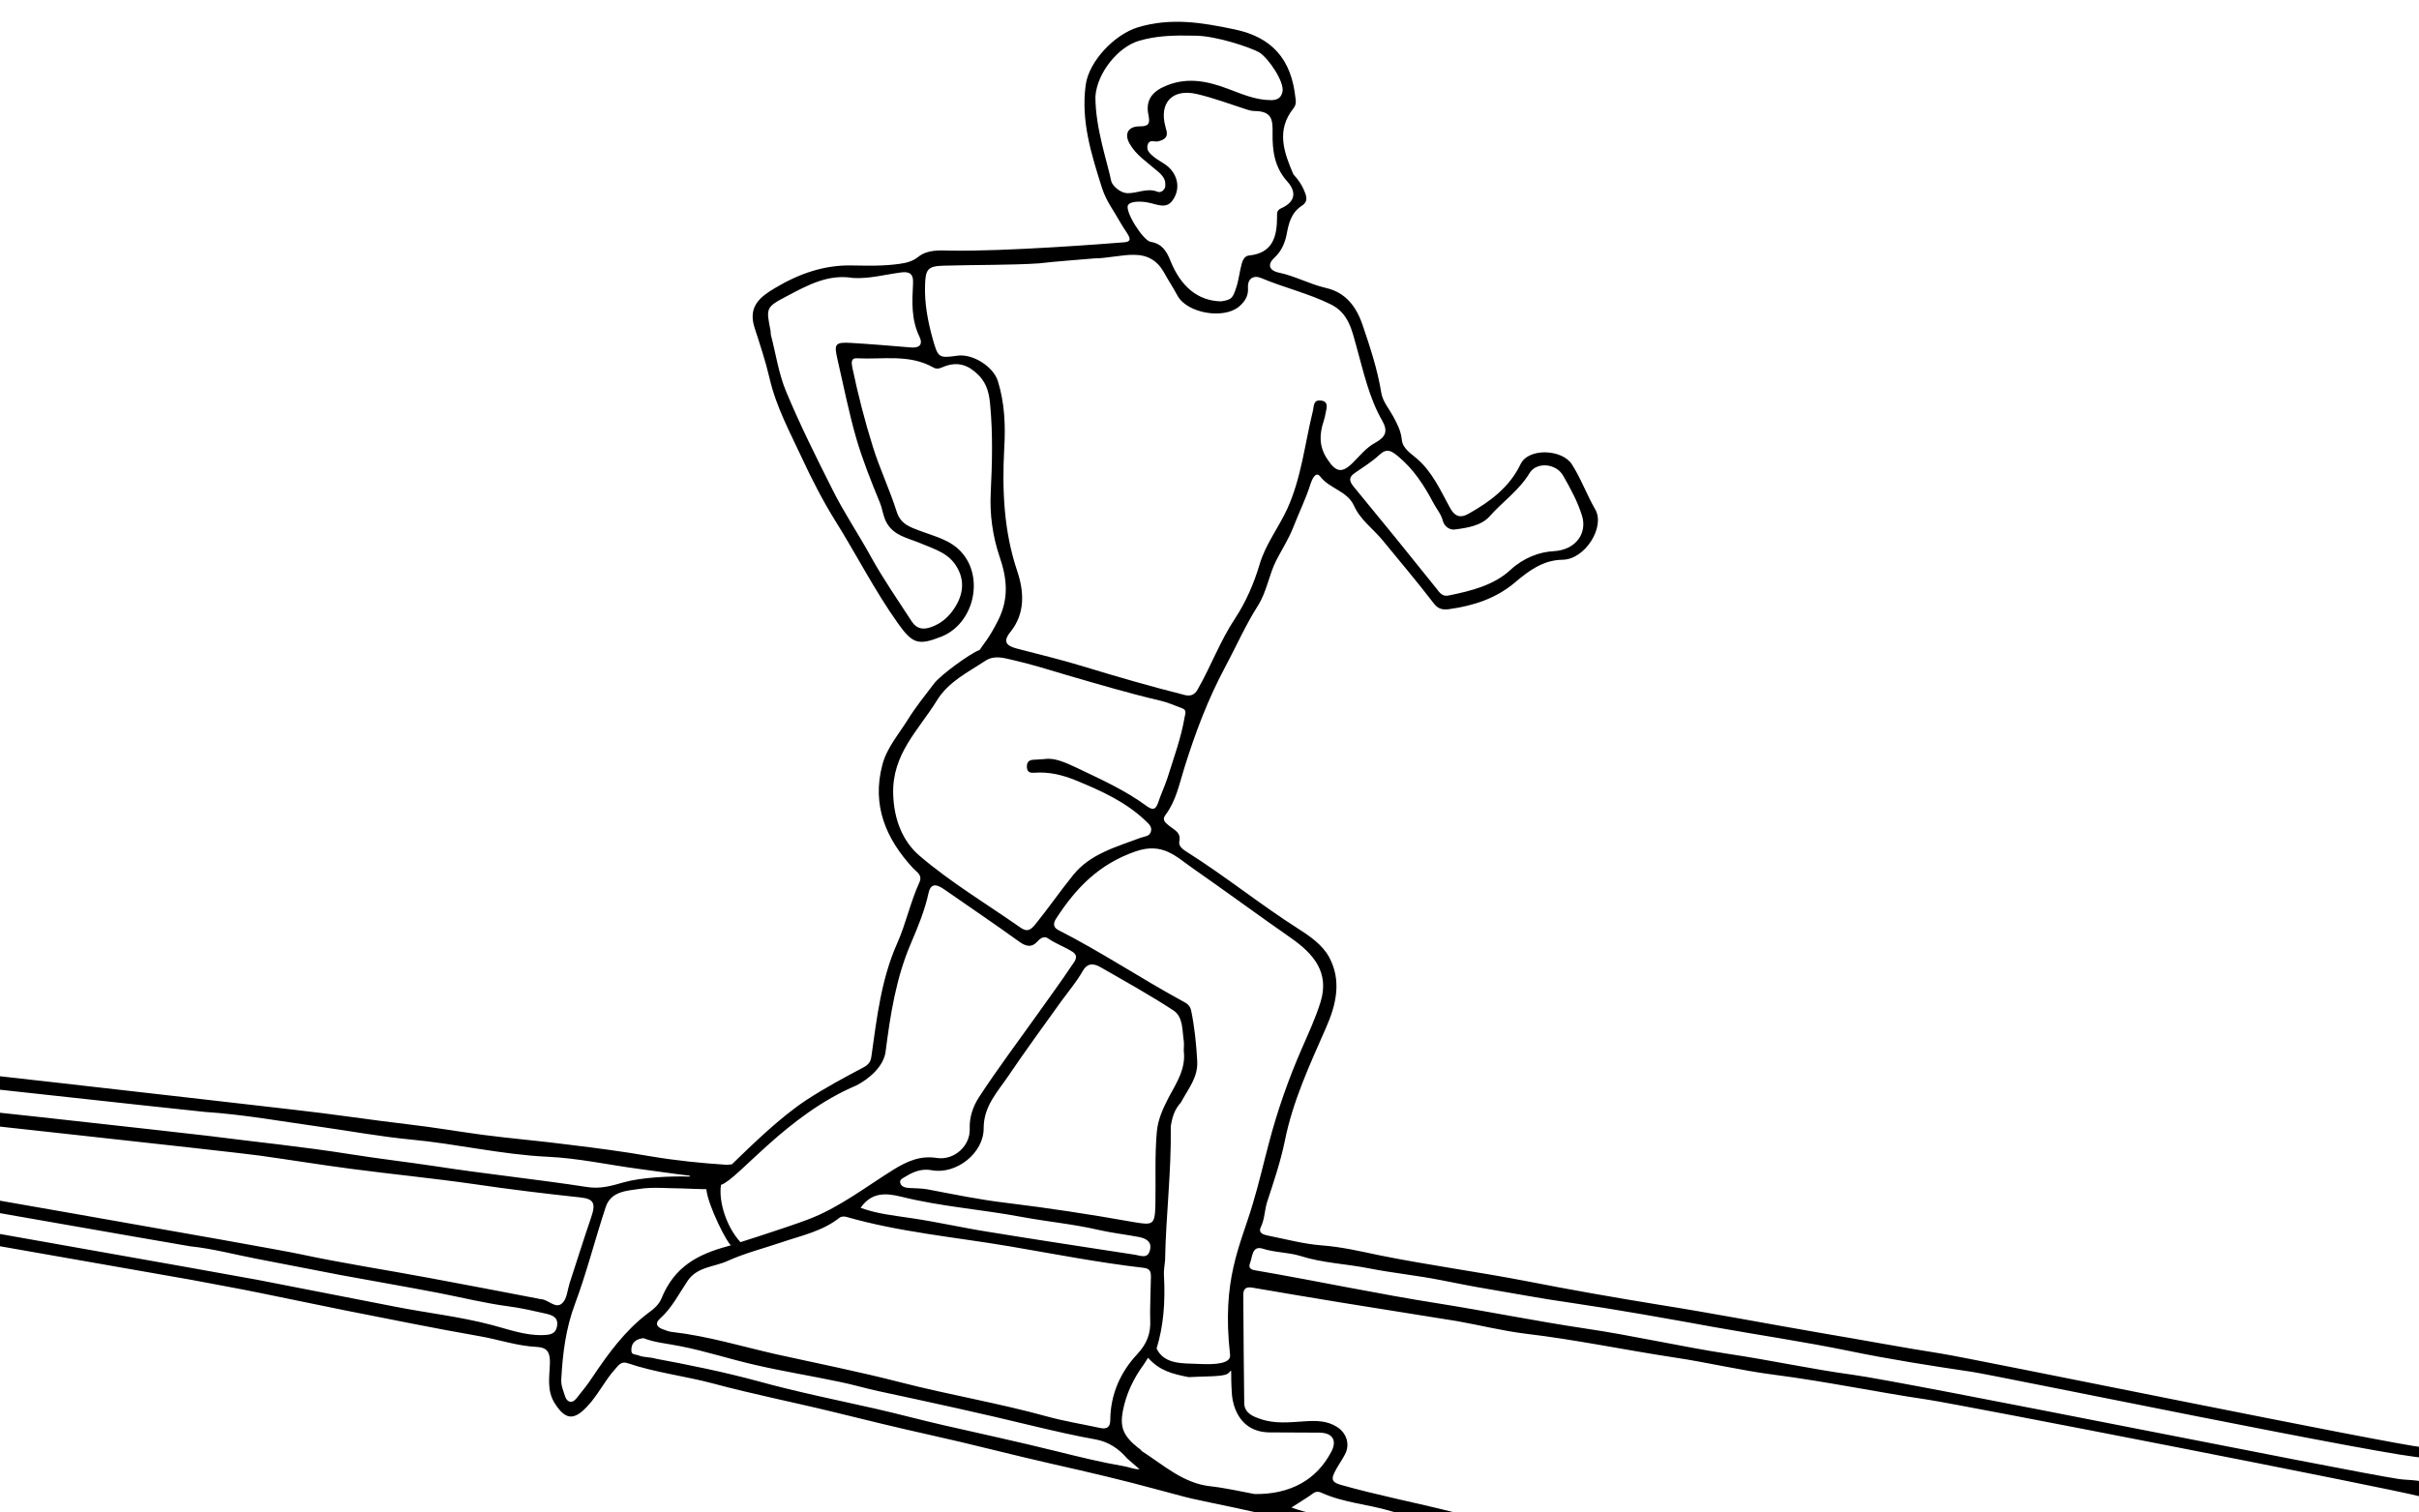
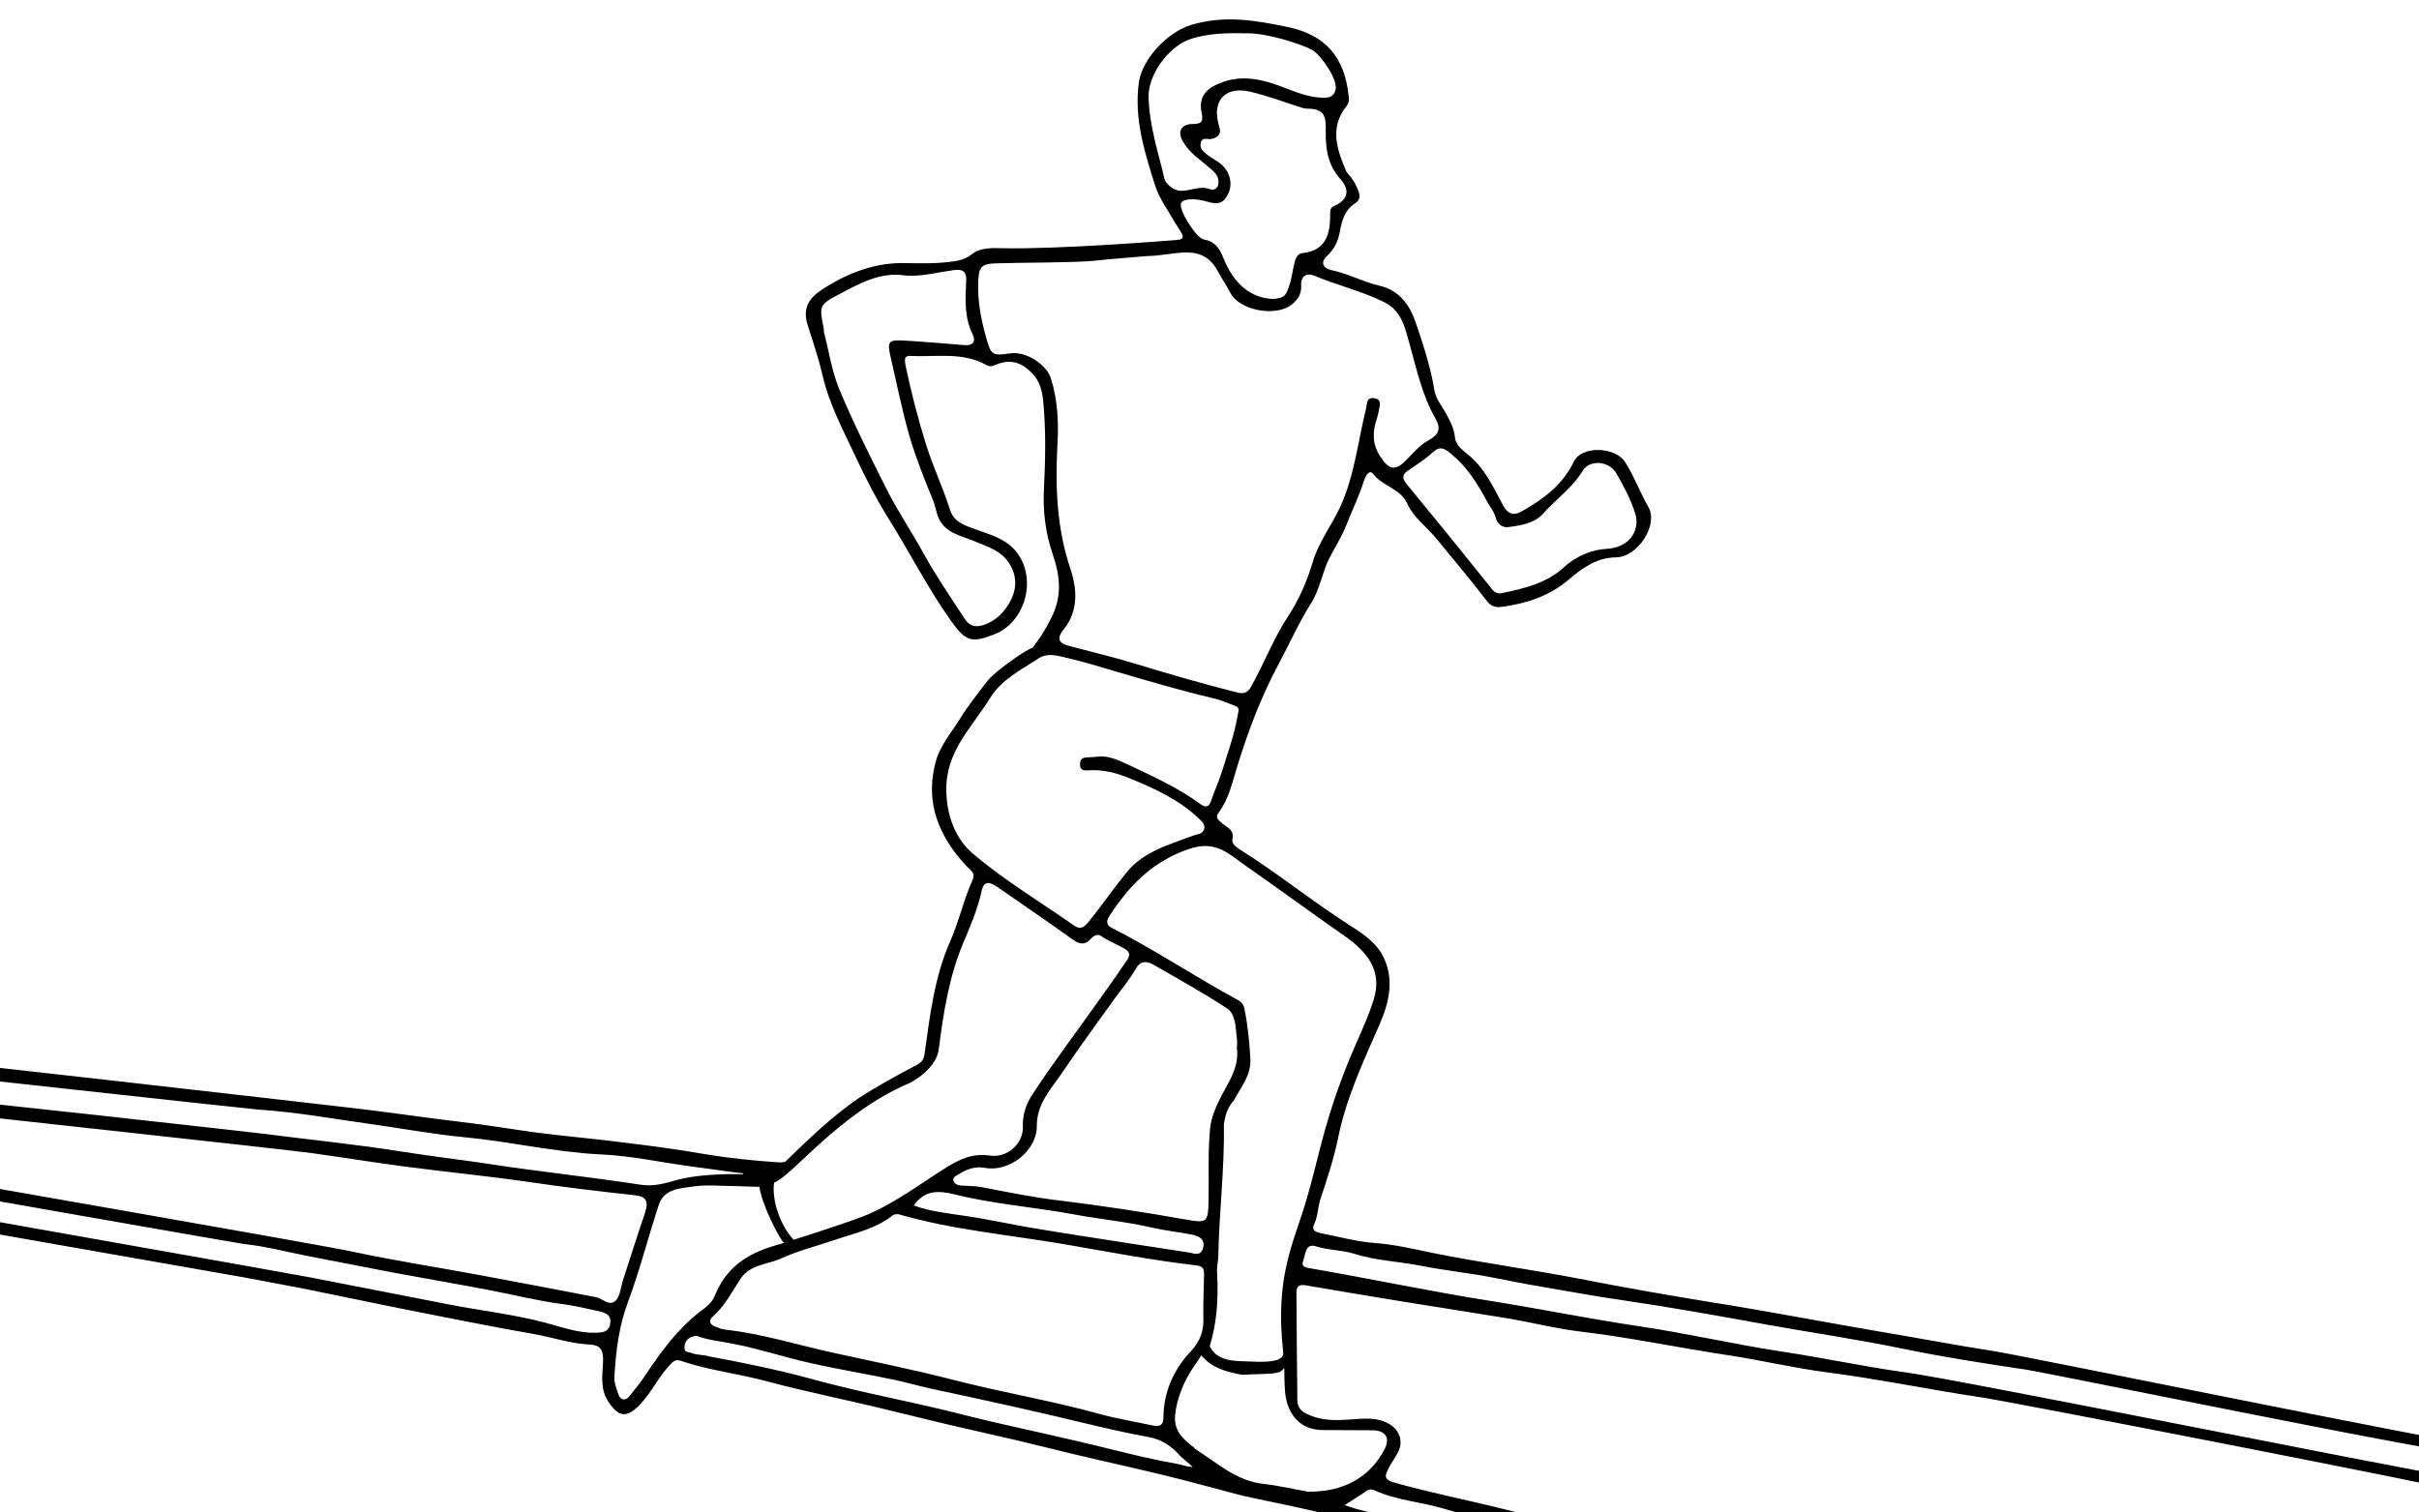
- <svg xmlns="http://www.w3.org/2000/svg" version="1.1" id="레이어_1" x="0px" y="0px" viewBox="0 0 1024 640" style="enable-background:new 0 0 1024 640;" xml:space="preserve">
+ <svg xmlns="http://www.w3.org/2000/svg" version="1.1" id="레이어_1" x="0px" y="0px" width="1024px" height="640px" viewBox="0 0 1024 640" style="enable-background:new 0 0 1024 640;" xml:space="preserve">
  <g>
-     <path d="M-78.3,447.1c15.5,1.3,187.5,21,202.9,22.8c16.2,1.8,32.3,4.3,48.5,6.2c10.4,1.2,20.8,3,31.2,4.4   c12.2,1.6,24.5,2.6,36.7,4.2c11.5,1.4,23,2.9,34.4,4.9c10.7,1.8,21.4,2.9,32.3,3.6c2.1-0.2,0,0,2.1-0.2   c9.4-9.1,20.5-19.9,31.5-27.2c7.8-5.1,16-9.5,24.3-13.9c2.2-1.2,3-2.4,3.3-4.8c2.3-16.2,4.1-32.4,10.9-47.7   c3.7-8.3,5.6-17.5,9.4-25.8c1.4-3.1-1.1-4.3-2.6-5.9C375,355.2,369,341,373.5,323.9c1.8-7.1,6.8-12.8,10.6-18.9   c3.4-5.5,7.5-10.6,11.4-15.7c2.6-3.4,15.2-12.7,19.2-14.1c1.8-2.8,3.8-4.6,7.8-12.5c4.6-9.1,3.9-17.6,0.6-27.1   c-2.9-8.6-4.2-17.9-3.7-27.2c0.6-12.2,0.9-24.4-0.2-36.5c-0.4-4.8-1.2-9.3-5-13.1c-4.2-4.2-8.5-5.7-14-3.8   c-1.7,0.6-3.2,1.7-5.1,0.6c-10.2-5.8-21.5-3.3-32.3-3.9c-2.6-0.2-2.4,1.8-2,3.9c2.4,11.4,5.3,22.8,8.8,33.9c2.9,9.2,7.1,18,10,27.2   c1.7,5.4,6,6.6,10.2,8.2c6.1,2.3,12.5,3.7,17.2,8.9c9.8,10.9,5.2,30.4-8.6,35.8c-9.7,3.8-12.1,3-18.3-5.7   c-9.9-13.9-17.6-29.2-26.7-43.7c-5.2-8.4-9.7-17.2-13.8-26c-5.1-11-11-21.8-13.8-33.9c-1.7-7.3-4.1-14.5-6.4-21.6   c-2.9-9.1,2.6-13.1,8.6-16.7c10-6,20.8-9.9,32.7-9.6c6.7,0.1,13.4,0.3,20.2-0.7c3-0.4,5.5-1.1,7.9-3c3.8-3,8.7-2.7,13.1-2.6   c23.2,0.5,67.7-3,73.9-3.5c4.8-0.4,1.3-3.4-1.3-8c-3.3-5.9-6.1-9.2-8-15c-4.5-14.2-9-28.4-6.9-43.7c1.4-10,12.2-21.3,22-24.3   c14.1-4.3,27.4-2,40.8,0.8c16.1,3.3,24.3,12.7,26,29.2c0.3,1.4,0.2,2.9-0.8,4.2c-7.5,9.3-4.1,18.7-0.1,28c2.2,2.4,3.6,4.6,4.5,6.7   c1,2.4,2,4.7-0.9,6.6c-4.7,3.1-5.6,7.7-6.5,12.4c-0.8,3.8-2.3,7-5.2,9.7c-3.4,3.2-1.5,5.5,1.8,6.2c6.9,1.4,13.1,4.9,20,6.5   c8.4,1.9,12.9,7.8,15.6,15.7c3.2,9.4,6.3,18.8,7.9,28.6c0.6,3.8,3.2,6.7,5,10c1.7,3.2,3.3,6.1,3.7,9.9c0.3,3.8,3.9,5.9,6.4,8.1   c6.6,5.7,10,13.5,14,20.8c2.2,4.1,4.8,4.3,7.9,2.5c9.1-5.1,17.3-11.2,22-21c3.4-7,17.6-6.3,21.7,0.1c3.8,5.9,6.3,12.9,9.9,19.1   c4.3,7.5-4.4,21.2-13.8,21.3c-8.3,0.1-14.4,4.7-20.4,9.8c-7.9,6.6-17.4,9.7-27.5,11.1c-2.8,0.4-4.8,0.1-6.8-2.6   c-6.9-9-14.2-17.6-21.4-26.4c-4-4.9-9.5-8.7-12.2-14.7c-2.9-6.4-10.3-7.2-14.3-12.4c-2-2.6-3.6,1.5-4.1,3c-2,6.4-5,12.4-7.4,18.6   c-1.9,4.8-4.7,9.2-7.1,13.8c-3.2,6.3-4,13.3-7.9,19.4c-5.2,8.2-9.2,17.3-13.8,25.9c-7.3,13.6-12.7,28-17.3,42.8   c-2.1,6.7-3.5,13.9-7.9,19.7c-1.8,2.4,0.2,3.5,1.7,4.8c2.1,1.7,5,2.7,4.1,6.6c-0.4,2,1.9,3.5,3.5,4.5c16,10.1,30.8,22.1,46.8,32.3   c5.2,3.3,10.3,6.9,13.1,12c5.4,9.9,3.1,20.1-1.3,30c-6.8,15.5-14,30.9-17.4,47.8c-1.8,8.8-4.7,17.4-7.5,25.9   c-1.1,3.5-1,7.1-2.6,10.5c-1.4,2.8,1.1,3.4,3.1,3.8c7.5,1.5,14.9,3.5,22.4,4.1c8.4,0.6,16.5,2.5,24.6,4.2c20.8,4.2,41.8,7,62.5,11   c18.3,3.6,36.6,6.8,55,9.8c23.4,3.7,46.7,8.2,70,12.2c16.8,2.8,33.5,6,50.2,8.6c13.9,2.2,190.4,38.4,204.5,39.8   c1.8,0.2,4.1,0.5,4,2.8c-0.1,2.5-2.5,1.4-3.8,1.5c-9.7,0.6-181.8-34.9-191.3-36.3c-17.5-2.6-34.9-5.3-52.3-8.9   c-19-3.9-38.1-6.7-57.1-10.1c-20.4-3.7-40.9-7.4-61.4-10.4c-11.5-1.6-22.8-3.8-34.2-5.7c-6.7-1.1-13.5-2.5-20.2-3.8   c-10.1-2-20.4-3-30.5-5c-9.6-1.9-19.4-2.2-28.8-5.2c-5.2-1.6-10.7-1.4-16-3.1c-4.5-1.4-4.3,3.4-5.3,6c-1.2,3.1,1.6,3,3.4,3.4   c25.5,4.4,50.8,9.8,76.3,13.8c20.7,3.3,41.3,7.5,62.1,10.6c20.4,3,40.6,7.7,60.9,10.8c17.5,2.6,34.8,6.4,52.4,8.8   c22.8,3.1,208.1,40.6,230.9,44.1c5.2,0.8,11-0.1,15.6,3.8c0.8,0.7,2.1,0.8,1.8,2.3c-0.3,1.5-1.5,1.4-2.6,1.4c-2,0-4.1,0.3-6-0.2   c-14.9-3.8-193-38.6-208.2-40.9c-21.6-3.2-43-7.7-64.7-10.5c-14.1-1.8-28.1-5.2-42.2-7.3c-21.1-3.2-42-7.6-63.2-10.1   c-9.7-1.2-19.2-3.6-28.8-5.3c-16.4-2.7-32.9-5.2-49.3-7.9c-12.5-2-25-4.2-37.5-6.3c-2.5-0.4-3.8,0.3-3.8,3.1   c0.1,15.3,0.2,30.6,0.4,45.8c0.1,4.2,3.6,5.6,6.8,6.7c6.2,2.2,12.6,1.4,18.9,1c4.7-0.3,9.4-0.3,13.6,2.4c4.1,2.6,5.6,7.5,3.3,11.7   c-1.3,2.5-3.1,4.9-4.3,7.4c-1.1,2.3-1.8,4.1,2.2,5.3c15.8,4.5,31.9,7.6,47.8,11.6c9.4,2.4,18.9,4.8,28.4,7   c20.6,4.7,40.9,10.4,61.5,14.9c14.3,3.1,28.3,7.3,42.5,10.7c14.4,3.5,28.9,6.3,43.1,10.1c9.8,2.6,19.6,5,29.4,7.4   c15.1,3.6,30.1,7.4,45.2,10.9c1.9,0.4,3,0.9,3,3c-10.3,1.5-20.2-1.2-29.9-3.6c-16.1-4-32.1-7.9-48.2-11.7c-11-2.6-22-5.5-32.9-8.3   c-14.1-3.7-28.4-6.4-42.5-10c-9.1-2.4-18.2-4.6-27.3-6.7c-17.5-4-34.9-8.7-52.4-13c-15.4-3.7-31-6.6-46.2-11.1   c-9.7-2.9-19.9-3.5-29.2-7.7c-1.5-0.7-2.6-0.6-3.9,0.4c-2.6,1.9-5.4,3.5-8.9,5.8c6.3,2.3,12.5,3.4,18.4,4.8   c8.9,2.1,17.9,4.2,26.8,6.3c14,3.3,28,7.1,42,10.5c22.8,5.5,45.6,10.9,68.4,16.6c18.9,4.7,37.6,10,56.5,14.5   c15.9,3.8,31.7,8.2,47.6,12.1c13.5,3.3,27.1,5.7,40.3,10.2c5.4,1.9,10.8,3.8,16.2,5.6c1,0.3,1.6,0.8,1.6,1.8c-0.1,1.2-1,1.3-2,1.3   c-1.5,0-2.8-0.3-4.2-0.7c-10.8-3.5-22-5.4-33-8.1c-10-2.4-19.8-5.2-29.8-7.6c-15-3.7-30.2-6.9-45-11.1c-9.5-2.7-19.3-4.5-28.9-7.2   c-15.1-4.1-30.5-7.4-45.7-11.2c-9.8-2.4-19.5-5.2-29.3-7.6c-14.2-3.4-28.4-6.6-42.6-10c-4.5-1.1-9.1-2.3-13.5-3.6   c-16.9-5-34.3-8.3-51.3-12.7c-11.5-3-23.2-5.1-34.8-7.7c-4.7-1.1-9.4-2.5-14.1-3.7c-15-4.1-30-7.6-45.1-11   c-17.2-3.9-34.2-8.4-51.4-12.2c-13.5-3-27-6.3-40.4-9.6c-17.1-4.2-34.4-7.6-51.5-12.2c-12-3.2-24.4-4.6-36.2-8.6   c-2.8-1-3.9,1-5.4,2.6c-4.4,4.9-7.2,11-11.9,15.9c-5.5,5.8-9,5.4-13.3-1.1c-3.9-5.8-2.4-11.9-2.3-17.9c0-4.5-1.5-6.2-5.7-6.4   c-8.2-0.4-15.9-3.1-23.9-4.5c-19-3.3-37.9-7.2-56.8-10.9c-12.1-2.4-24.1-5-36.1-7.4c-9.7-2-19.5-3.7-29.3-5.6   c-1.4-0.3-144.2-25.2-145.6-25.7c-1.8-0.6-1.6-2.2-1.5-3.7c0.2-2,1.7-1.5,2.9-1.3c10.3,2,161.9,28.7,172.2,30.7   c19.1,3.8,38.3,7.4,57.4,11.2c14,2.8,28.2,4.3,42.1,8c6.8,1.8,13.8,4.4,21.2,4.2c3-0.1,5.5-0.3,6.1-3.8c0.7-3.8-2.2-4.7-4.8-5.3   c-5.3-1.2-10.5-2.4-15.9-3.1c-9.8-1.3-19.5-3.7-29.2-5.6c-14-2.7-28.1-5.1-42.1-7.7c-11.7-2.2-23.4-4.6-35.1-6.8   c-9.4-1.8-18.6-4.3-28.2-5.3c-1.2-0.1-143.8-25.1-145.1-25.4c-2.2-0.6-1.9-2.6-1.7-4.1c0.3-2.4,2.2-1.1,3.4-0.9   c16.1,3,173.7,30.3,189.8,33.7c18.2,3.9,36.6,6.7,54.8,10.1c15.3,2.8,30.5,5.8,45.8,8.7c0.5,0.1,1.1,0.3,1.6,0.3   c3.1,0.2,6.1,4.3,8.9,1.7c2-1.8,2.2-5.5,3.1-8.4c3.1-9.4,6-18.8,9.2-28.1c2-5.9,1-7.7-4.7-8.3c-14.9-1.6-29.8-3.4-44.7-5.6   c-17.4-2.5-34.9-4.2-52.3-6.5c-12.9-1.7-25.8-3.8-38.7-5.6c-10.4-1.5-152.6-16.9-163-18.1c-2.1-0.2-3.4-0.4-3.6-2.9   c-0.2-3.1,1.8-2.4,3.6-2.6c3.2-0.3,137.9,14.8,140.9,15.2c20.1,2.6,40.4,4.6,60.4,7.8c12,1.9,24.1,3.3,36.1,5.1   c21.3,3.3,42.8,5.5,64.2,8.8c5.7,0.9,10.4-0.5,15.6-2c7.4-2.1,20.1-2.7,27.9-2.4c0-0.5,0,0.1,0-0.4c-5.6-0.6-16.2-2.2-21.8-2.9   c-12.7-1.7-25.4-4.5-38.2-5.1c-19.6-0.9-38.7-5.5-58.1-7.3c-12.5-1.2-25.1-3.5-37.7-5.3c-16.5-2.3-32.9-5.3-49.5-6.4   c-3.1-0.2-159.2-17.3-162.2-17.8 M463.4,109.4c-8.9,0.8-14.7,1.1-23.5,2.1c-11.5,0.8-27.7,0.6-40.8,1c-6.4,0.2-7.3,1.7-7.5,8   c-0.3,7.8,1.1,15.3,3.2,22.9c2.3,7.9,2.3,8.4,10.5,7.2c6.4-0.9,15.1,4.5,17.1,10.7c2.9,9.3,3.3,19,2.7,28.6   c-0.9,17.7-0.2,34.9,5.5,51.9c2.9,8.6,3.5,17.9-2.9,25.8c-3.4,4.2-1.5,5.9,2.7,7c9.5,2.5,19.2,4.8,28.6,7.7   c14.1,4.3,28.3,8.4,42.6,12c2.5,0.6,4.2-0.2,5.4-2.4c5.6-9.8,9.5-20.5,15.8-30c4.6-7,8-14.8,10.4-22.9c2.5-8.5,8-15.5,11.7-23.5   c6-13.2,7.4-27.4,10.8-41.2c0.6-2.4,0.1-5.1,3.5-4.7c3.3,0.4,2.4,3,2,5.1c-0.2,1.2-0.5,2.5-0.9,3.7c-1.8,5.5-2,10.6,1.5,15.9   c3.6,5.5,6.1,6.4,10.9,1.6c3-3,5.6-6.3,9.4-8.4c4.6-2.5,5.5-5,3-9.4c-5.6-9.8-7.9-20.7-10.9-31.4c-1.9-6.8-3.3-14.1-10.8-17.8   c-9.5-4.7-19.9-7.1-29.6-11.2c-3.1-1.3-5.8,0.2-5.5,4.3c0.2,3.4-1.4,5.8-3.9,7.9c-6.6,5.4-22,2.7-26-4.8c-1.8-3.4-3.9-6.5-5.7-9.8   c-2.8-5-7-7.4-12.6-7.4C475.1,107.8,468.5,109.4,463.4,109.4z M487.2,540.7c0-2.2-0.3-3.6-3.2-3.9c-19.1-2.2-37.9-5.9-56.7-9.1   c-23.1-3.9-46.6-6-69.2-12.5c-0.8-0.2-2-0.1-2.6,0.3c-7.2,5.8-16.1,7.6-24.6,10.5c-7.7,2.6-15.6,4.6-22.9,7.9   c-5.7,2.6-12.8,2.4-16.9,8.4c-3.7,5.5-6.7,11.6-11.8,16.1c-2.1,1.9-1.3,3.5,1.2,4.4c1.4,0.5,2.7,1.1,4.2,1.2   c14.9,1.7,29.3,6.1,43.8,9.4c17.6,3.9,35.3,7.4,52.7,11.9c20.6,5.3,41.6,8.8,62.2,14.5c7.3,2,14.8,3.2,22.2,4.8   c3.1,0.7,4.4-0.4,4.4-3.5c0.1-10.7,4.3-20.1,11.3-27.6c4.3-4.6,5.9-9,5.6-14.8c-0.1-2,0-4,0-6 M299,503.5c0,0.1-10.3-0.3-10.3-0.3   c-6,0-12.1-0.7-18,0.2c-5.4,0.8-12.1,1-14.3,7.7c-4.5,13.6-8,27.6-13,41c-3.9,10.4-5.2,20.9-5.8,31.8c-0.2,2.7,0.9,5,1.6,7.3   c0.7,2.3,2.8,3.5,4.9,0.8c2.3-2.9,4.7-5.8,6.7-8.9c6.7-10,13.7-19.6,23.4-27c2.2-1.6,4.6-3.4,5.8-6.3c5.5-13.5,15.3-18.7,28.3-22.2   c0,0,23.2-7.3,33.6-11.2c13.3-5,24.5-13.8,36.4-21.2c5.7-3.5,11.2-6,18.3-4.9c7.3,1.1,14.2-5.1,13.9-12.4c-0.2-5,1.5-9.6,3.9-13.3   c8.1-12.4,17-24.2,25.6-36.3c4.5-6.4,9.2-12.7,13.5-19.2c1.1-1.7,3.6-4.1,0.5-6.1c-3.3-2.1-7.1-3.4-10.4-5.7   c-1.4-1-3.1-0.2-4.3,1.2c-2.6,2.9-5,2.3-8,0.1c-10.4-7.5-21.1-14.7-31.7-22.1c-2.8-1.9-5.5-2.9-6.5,1.5c-1.6,7.4-4.5,14.4-7.4,21.2   c-6.4,14.8-8.8,30.4-10.8,46c-0.8,6.5-7.3,11.8-12.4,14.4c-29.6,12.5-50,39.7-57.3,42.1c-1.1,7.3,2.5,18.1,8.3,24.3   c-0.8,0.3,0,0-4.1,1.2C308,526.7,299.7,510.6,299,503.5z M493.2,533.6c-0.2,2.4-0.6,4.2-0.5,6c0.7,12.5-0.3,22.2-3.1,31.4   c3.3,6.9,11.4,6.2,17.6,6.5c7.4,0.4,14-0.1,13.5-3.9c-3.6-32.1,4.3-45.9,9.6-63.8c2.6-8.6,4.6-17.4,6.9-26   c3.6-13.7,8.3-27.1,14-40.1c2.8-6.4,5.7-12.7,7.8-19.4c3.9-12.6-3-20.5-12.6-27.2c-13.9-9.7-27.5-19.7-41.4-29.4   c-7.2-5-12.8-11.2-24.3-7.2c-15.6,5.4-25.3,15.6-33.6,28.4c-1,1.5-1.7,3.6,0.9,4.9c18.3,9.3,35.4,20.8,53.5,30.6   c1.5,0.8,2.5,2,2.8,3.8c1.4,6.9,2.1,13.9,2.5,21c0.4,7-3.7,11.6-6.9,17.6c-2.7,3-3.6,5.9-4.3,10.1   C495.9,496.1,493.5,515.1,493.2,533.6z M442.2,321.4c4.2-0.7,9.1,1.6,13.4,3.6c10.2,4.9,20.6,9.5,29.8,16.3   c2.5,1.8,3.8,1.6,4.8-1.3c1.2-3.6,2.8-7,4-10.6c2.7-8.6,5.8-17,7.3-25.9c0.3-1.5,0.9-2.9-1.1-3.6c-3-1.1-6-2.5-9.1-3.2   c-13.3-3.1-26.4-7-39.5-10.8c-7.7-2.3-15.4-4.7-23.3-6.5c-3.6-0.8-7.6-2.1-11.4,0.4c-7.4,4.9-15.6,8.8-20.5,16.8   c-7.7,12.5-19,22.6-18.5,39.6c0.3,10.9,4.1,20.1,11.1,26.1c13.2,11.3,28.4,20.4,42.7,30.4c2.6,1.8,4,1.5,6.2-1.1   c5.6-6.9,10.6-14.2,16.2-21.1c7.2-9,18.3-11.9,28.6-15.8c1.7-0.6,3.7-0.5,4.3-2.6c0.6-2-0.9-3.3-2.3-4.6c-8.4-8-18.8-12.7-29.3-17   c-5.8-2.4-11.6-3.8-17.9-3.3c-1.5,0.1-2.9-0.2-3-2.3c-0.1-2,0.7-3.1,2.7-3.2C438.5,321.6,439.8,321.6,442.2,321.4z M501.1,444.9   c0-1.3,0.2-2.7,0-4.2c-0.7-4.6-0.2-10.1-4.4-12.9c-10-6.5-20.4-12.3-30.7-18.2c-2.8-1.6-5.5-2.2-7.7,1.6c-2.5,4.4-5.8,8.3-8.8,12.4   c-7.6,10.6-15.3,21.1-22.6,31.9c-4.6,6.8-10.5,12.8-10.5,22.2c0.1,10.5-11.6,19.7-21.9,17.8c-4.3-0.8-7.8,0.6-11.2,2.7   c-0.8,0.5-2.7,1.2-2.2,2.7c0.4,1.5,2,2,3.5,2.1c2.7,0.2,5.4,0.1,8.1,0.6c11,2.1,22.1,4.4,33.2,5.7c18,2.2,35.8,4.9,53.7,8.1   c8.7,1.5,9.3,1.3,9.5-7.7c0.2-10.2-0.3-20.4,0.6-30.5c0.5-5.3,2.6-9.8,5-14.5C497.9,458.7,502.1,452.6,501.1,444.9z M361.1,117.7   c-10.6-1.8-19.5,3.2-28.2,7.8c-8.8,4.6-8.6,5-6.7,14.6c0.1,0.5,0,1.1,0.1,1.6c2.1,8,3.3,16.4,6.4,23.9c5.9,14.2,12.8,28,19.7,41.7   c4.8,9.7,11,18.8,16.2,28.3c5.3,9.6,11.5,18.5,17.4,27.6c2.2,3.3,5.1,3.5,8.5,2.2c4-1.5,7-4.1,9.4-7.7c4-6,4.3-11.7,1.6-16.8   c-3.4-6.7-9.8-8.3-15.9-10.9c-5.2-2.2-11.3-3.1-14.4-8.9c-1.4-2.6-1.6-5.5-2.7-8.2c-3.7-9-7.3-18-10-27.2   c-3.2-11.1-5.4-22.4-8-33.6c-1.5-6.5-1-7.3,5.8-6.9c8.4,0.5,16.7,1.2,25.1,1.9c3.9,0.4,5.4-1.3,3.8-4.6c-3.5-7.2-3.1-14.8-2.7-22.4   c0.3-4.6-1.9-5.2-5.4-4.7C374.4,116.3,367.9,118.1,361.1,117.7z M516.9,127.6c4.5-0.7,4.9-1.3,6.4-5.8c1.1-3.2,1.4-6.7,2.3-10   c0.4-1.6,1.3-3.4,3-3.6c10.3-1,12-8.1,12-16.5c0-1.4-0.2-2.6,1.7-3.5c5.7-2.5,6.9-6.6,2.6-11.4c-5.4-6-6.3-13-6.2-20.3   c0.1-5.7-0.1-9.5-7.9-9.5c-0.7,0-1.7-0.2-2.6-0.5c-7.2-2.3-14.3-5-21.6-6.7c-10.4-2.4-16.1,3.8-13.2,14c0,0.2,0.1,0.4,0.1,0.5   c1.3,3.5-0.3,5-3.6,5.6c-1.4,0.2-3.4-1-4.1,1.5c-0.6,2.4,1.1,3.7,2.6,5c1.4,1.1,3,2,4.5,3c5.2,3.3,7.4,9.9,3.5,15.4   c-2.7,3.8-6.3,1.8-10.2,1c-2.7-0.6-7.7-0.8-8.7,1.1c-1.4,2.6,6.4,15,9.6,15.5c4.9,0.8,6.8,4.1,8.4,8.1   C499.9,121.4,507.1,127.4,516.9,127.6z M613.4,252.1c9.4-1.9,19-4.3,26-10.8c5.5-5.1,12.3-7.6,18.1-7.9c9.9-0.5,14.4-7.9,12.2-15   c-1.8-5.9-4.9-11.6-8-17c-3-5.3-11.3-5.9-14.2-1.1c-4.4,7.3-11.3,12-16.8,18.2c-3.6,4.1-9.5,5-14.9,5.7c-2.4,0.3-4.5-1.6-5-3.6   c-0.7-2.9-2.7-5.1-4-7.6c-3.9-7.4-8.4-14.4-15.1-19.9c-2.8-2.3-4.7-3.4-7.8-0.5c-3.1,2.9-6.8,5.2-10.3,7.6   c-2.5,1.7-2.7,3.2-0.7,5.7c11.8,14.3,23.5,28.7,35.1,43.2C609.4,251,610.7,252.8,613.4,252.1z M484.2,577.7   c-4.4,6-7.5,12.5-8.9,19.8c-1.2,6.7,0,10.4,6.7,15.7c0.6,0.2,1,1,1.6,1.4c9.1,5.8,17.2,13.4,28.7,14.7c6.4,0.7,12.8,2.2,18.8,3.3   c15.1,0.2,26.2-6,32.4-17.8c2.6-4.8,0.7-8.1-4.9-8.2c-7.1-0.1-14.2,0-21.3-0.1c-7.7-0.1-12.9-4.4-15-11.7c-0.9-3.2-0.8-4.5-1-7.7   c-0.1-1.7-0.1-3.7-0.1-5.2c0-2.8-0.1-1.1-1.6-0.2c-2.1,1.3-9.9,1-16.4,1.4c-6.6-1.3-12.3-2.6-17.2-8.2 M505.7,15.1   c-8.9-0.2-16.2,0-23.6,2.2c-8.6,2.5-17.7,13.4-18.4,23.6c0,13.6,5.2,28.1,6.7,35.8c0.6,2.2,4,5,6.8,5.1c4.3,0.1,8.4-2.4,12.8-0.6   c1.5,0.6,3.3-0.9,3.3-2.6c0-1.6,0.1-3.1-2.8-5.7c-5.4-4.7-9.5-7.1-12.4-12.2c-2.3-4.2-0.4-7.3,4.5-7.2c3.9,0,4.2-1.4,3.6-4.6   c-1.2-5.4,0.6-9.3,5.9-11.9c9.5-4.6,18.4-2.9,27.7,0.6c5.9,2.2,11.7,4.8,18.3,4.8c2.5,0,4.2-0.9,4.8-3.5c0.9-4.3-6-14.3-9.8-16.7   C529.6,20.2,514.9,15.1,505.7,15.1z M477.2,617.6c-3.6-4.2-7.9-7.1-13.3-8.1c-8.9-1.6-17.6-3.6-26.4-5.7   c-21.8-5.3-43.8-10.1-65.8-14.8c-5.5-1.2-10.8-2.8-16.3-3.9c-11.8-2.5-23.7-4.4-35.4-7.1c-10.7-2.4-21.2-5.9-32-8   c-5.3-1.1-10.8-1.5-15.6-3.4c-3,0.3-4.9,1.8-5.1,4.3c-0.3,3,1.1,2.3,3,3c2.1,0.9,5.3,0.7,7.3,1.4c13,2.4,28.9,5.6,43.2,9.5   c16.3,4.5,33,7.9,49.5,11.6c9.7,2.2,19.3,4.8,28.9,7c16.2,3.7,32.4,7.2,48.5,11.2c9.3,2.3,18.6,4.6,28,6.2c2.4,0.4,4.4,1.4,6.7,1.3    M364.3,511.4c7,2.6,14.4,3.3,21.6,4.4c10.9,1.6,21.7,4.1,32.6,5.8c20.7,3.4,41.4,6.5,62.1,9.7c2.3,0.4,5.3,1.8,6.2-2   c0.9-3.6-1.7-4.9-4.5-5.5c-5.7-1.1-11.4-1.7-17.1-3c-10.7-2.5-21.7-3.5-32.5-5.5c-17-3.2-34.4-4.4-51.2-8.6   C374.6,505,368.9,504.9,364.3,511.4z" />
+     <path d="M-55.8,446.1c15.5,1.3,187.5,21,202.9,22.8c16.2,1.8,32.3,4.3,48.5,6.2c10.4,1.2,20.8,3,31.2,4.4   c12.2,1.6,24.5,2.6,36.7,4.2c11.5,1.4,23,2.9,34.4,4.9c10.7,1.8,21.4,2.9,32.3,3.6c2.1-0.2,0,0,2.1-0.2   c9.4-9.1,20.5-19.9,31.5-27.2c7.8-5.1,16-9.5,24.3-13.9c2.2-1.2,3-2.4,3.3-4.8c2.3-16.2,4.1-32.4,10.9-47.7   c3.7-8.3,5.6-17.5,9.4-25.8c1.4-3.1-1.1-4.3-2.6-5.9c-11.6-12.5-17.6-26.7-13.1-43.8c1.8-7.1,6.8-12.8,10.6-18.9   c3.4-5.5,7.5-10.6,11.4-15.7c2.6-3.4,15.2-12.7,19.2-14.1c1.8-2.8,3.8-4.6,7.8-12.5c4.6-9.1,3.9-17.6,0.6-27.1   c-2.9-8.6-4.2-17.9-3.7-27.2c0.6-12.2,0.9-24.4-0.2-36.5c-0.4-4.8-1.2-9.3-5-13.1c-4.2-4.2-8.5-5.7-14-3.8   c-1.7,0.6-3.2,1.7-5.1,0.6c-10.2-5.8-21.5-3.3-32.3-3.9c-2.6-0.2-2.4,1.8-2,3.9c2.4,11.4,5.3,22.8,8.8,33.9c2.9,9.2,7.1,18,10,27.2   c1.7,5.4,6,6.6,10.2,8.2c6.1,2.3,12.5,3.7,17.2,8.9c9.8,10.9,5.2,30.4-8.6,35.8c-9.7,3.8-12.1,3-18.3-5.7   c-9.9-13.9-17.6-29.2-26.7-43.7c-5.2-8.4-9.7-17.2-13.8-26c-5.1-11-11-21.8-13.8-33.9c-1.7-7.3-4.1-14.5-6.4-21.6   c-2.9-9.1,2.6-13.1,8.6-16.7c10-6,20.8-9.9,32.7-9.6c6.7,0.1,13.4,0.3,20.2-0.7c3-0.4,5.5-1.1,7.9-3c3.8-3,8.7-2.7,13.1-2.6   c23.2,0.5,67.7-3,73.9-3.5c4.8-0.4,1.3-3.4-1.3-8c-3.3-5.9-6.1-9.2-8-15c-4.5-14.2-9-28.4-6.9-43.7c1.4-10,12.2-21.3,22-24.3   c14.1-4.3,27.4-2,40.8,0.8c16.1,3.3,24.3,12.7,26,29.2c0.3,1.4,0.2,2.9-0.8,4.2c-7.5,9.3-4.1,18.7-0.1,28c2.2,2.4,3.6,4.6,4.5,6.7   c1,2.4,2,4.7-0.9,6.6c-4.7,3.1-5.6,7.7-6.5,12.4c-0.8,3.8-2.3,7-5.2,9.7c-3.4,3.2-1.5,5.5,1.8,6.2c6.9,1.4,13.1,4.9,20,6.5   c8.4,1.9,12.9,7.8,15.6,15.7c3.2,9.4,6.3,18.8,7.9,28.6c0.6,3.8,3.2,6.7,5,10c1.7,3.2,3.3,6.1,3.7,9.9c0.3,3.8,3.9,5.9,6.4,8.1   c6.6,5.7,10,13.5,14,20.8c2.2,4.1,4.8,4.3,7.9,2.5c9.1-5.1,17.3-11.2,22-21c3.4-7,17.6-6.3,21.7,0.1c3.8,5.9,6.3,12.9,9.9,19.1   c4.3,7.5-4.4,21.2-13.8,21.3c-8.3,0.1-14.4,4.7-20.4,9.8c-7.9,6.6-17.4,9.7-27.5,11.1c-2.8,0.4-4.8,0.1-6.8-2.6   c-6.9-9-14.2-17.6-21.4-26.4c-4-4.9-9.5-8.7-12.2-14.7c-2.9-6.4-10.3-7.2-14.3-12.4c-2-2.6-3.6,1.5-4.1,3c-2,6.4-5,12.4-7.4,18.6   c-1.9,4.8-4.7,9.2-7.1,13.8c-3.2,6.3-4,13.3-7.9,19.4c-5.2,8.2-9.2,17.3-13.8,25.9c-7.3,13.6-12.7,28-17.3,42.8   c-2.1,6.7-3.5,13.9-7.9,19.7c-1.8,2.4,0.2,3.5,1.7,4.8c2.1,1.7,5,2.7,4.1,6.6c-0.4,2,1.9,3.5,3.5,4.5c16,10.1,30.8,22.1,46.8,32.3   c5.2,3.3,10.3,6.9,13.1,12c5.4,9.9,3.1,20.1-1.3,30c-6.8,15.5-14,30.9-17.4,47.8c-1.8,8.8-4.7,17.4-7.5,25.9   c-1.1,3.5-1,7.1-2.6,10.5c-1.4,2.8,1.1,3.4,3.1,3.8c7.5,1.5,14.9,3.5,22.4,4.1c8.4,0.6,16.5,2.5,24.6,4.2c20.8,4.2,41.8,7,62.5,11   c18.3,3.6,36.6,6.8,55,9.8c23.4,3.7,46.7,8.2,70,12.2c16.8,2.8,33.5,6,50.2,8.6c13.9,2.2,190.4,38.4,204.5,39.8   c1.8,0.2,4.1,0.5,4,2.8c-0.1,2.5-2.5,1.4-3.8,1.5c-9.7,0.6-181.8-34.9-191.3-36.3c-17.5-2.6-34.9-5.3-52.3-8.9   c-19-3.9-38.1-6.7-57.1-10.1c-20.4-3.7-40.9-7.4-61.4-10.4c-11.5-1.6-22.8-3.8-34.2-5.7c-6.7-1.1-13.5-2.5-20.2-3.8   c-10.1-2-20.4-3-30.5-5c-9.6-1.9-19.4-2.2-28.8-5.2c-5.2-1.6-10.7-1.4-16-3.1c-4.5-1.4-4.3,3.4-5.3,6c-1.2,3.1,1.6,3,3.4,3.4   c25.5,4.4,50.8,9.8,76.3,13.8c20.7,3.3,41.3,7.5,62.1,10.6c20.4,3,40.6,7.7,60.9,10.8c17.5,2.6,34.8,6.4,52.4,8.8   c22.8,3.1,208.1,40.6,230.9,44.1c5.2,0.8,11-0.1,15.6,3.8c0.8,0.7,2.1,0.8,1.8,2.3c-0.3,1.5-1.5,1.4-2.6,1.4c-2,0-4.1,0.3-6-0.2   c-14.9-3.8-193-38.6-208.2-40.9c-21.6-3.2-43-7.7-64.7-10.5c-14.1-1.8-28.1-5.2-42.2-7.3c-21.1-3.2-42-7.6-63.2-10.1   c-9.7-1.2-19.2-3.6-28.8-5.3c-16.4-2.7-32.9-5.2-49.3-7.9c-12.5-2-25-4.2-37.5-6.3c-2.5-0.4-3.8,0.3-3.8,3.1   c0.1,15.3,0.2,30.6,0.4,45.8c0.1,4.2,3.6,5.6,6.8,6.7c6.2,2.2,12.6,1.4,18.9,1c4.7-0.3,9.4-0.3,13.6,2.4c4.1,2.6,5.6,7.5,3.3,11.7   c-1.3,2.5-3.1,4.9-4.3,7.4c-1.1,2.3-1.8,4.1,2.2,5.3c15.8,4.5,31.9,7.6,47.8,11.6c9.4,2.4,18.9,4.8,28.4,7   c20.6,4.7,40.9,10.4,61.5,14.9c14.3,3.1,28.3,7.3,42.5,10.7c14.4,3.5,28.9,6.3,43.1,10.1c9.8,2.6,19.6,5,29.4,7.4   c15.1,3.6,30.1,7.4,45.2,10.9c1.9,0.4,3,0.9,3,3c-10.3,1.5-20.2-1.2-29.9-3.6c-16.1-4-32.1-7.9-48.2-11.7c-11-2.6-22-5.5-32.9-8.3   c-14.1-3.7-28.4-6.4-42.5-10c-9.1-2.4-18.2-4.6-27.3-6.7c-17.5-4-34.9-8.7-52.4-13c-15.4-3.7-31-6.6-46.2-11.1   c-9.7-2.9-19.9-3.5-29.2-7.7c-1.5-0.7-2.6-0.6-3.9,0.4c-2.6,1.9-5.4,3.5-8.9,5.8c6.3,2.3,12.5,3.4,18.4,4.8   c8.9,2.1,17.9,4.2,26.8,6.3c14,3.3,28,7.1,42,10.5c22.8,5.5,45.6,10.9,68.4,16.6c18.9,4.7,37.6,10,56.5,14.5   c15.9,3.8,31.7,8.2,47.6,12.1c13.5,3.3,27.1,5.7,40.3,10.2c5.4,1.9,10.8,3.8,16.2,5.6c1,0.3,1.6,0.8,1.6,1.8c-0.1,1.2-1,1.3-2,1.3   c-1.5,0-2.8-0.3-4.2-0.7c-10.8-3.5-22-5.4-33-8.1c-10-2.4-19.8-5.2-29.8-7.6c-15-3.7-30.2-6.9-45-11.1c-9.5-2.7-19.3-4.5-28.9-7.2   c-15.1-4.1-30.5-7.4-45.7-11.2c-9.8-2.4-19.5-5.2-29.3-7.6c-14.2-3.4-28.4-6.6-42.6-10c-4.5-1.1-9.1-2.3-13.5-3.6   c-16.9-5-34.3-8.3-51.3-12.7c-11.5-3-23.2-5.1-34.8-7.7c-4.7-1.1-9.4-2.5-14.1-3.7c-15-4.1-30-7.6-45.1-11   c-17.2-3.9-34.2-8.4-51.4-12.2c-13.5-3-27-6.3-40.4-9.6c-17.1-4.2-34.4-7.6-51.5-12.2c-12-3.2-24.4-4.6-36.2-8.6   c-2.8-1-3.9,1-5.4,2.6c-4.4,4.9-7.2,11-11.9,15.9c-5.5,5.8-9,5.4-13.3-1.1c-3.9-5.8-2.4-11.9-2.3-17.9c0-4.5-1.5-6.2-5.7-6.4   c-8.2-0.4-15.9-3.1-23.9-4.5c-19-3.3-37.9-7.2-56.8-10.9c-12.1-2.4-24.1-5-36.1-7.4c-9.7-2-19.5-3.7-29.3-5.6   c-1.4-0.3-144.2-25.2-145.6-25.7c-1.8-0.6-1.6-2.2-1.5-3.7c0.2-2,1.7-1.5,2.9-1.3c10.3,2,161.9,28.7,172.2,30.7   c19.1,3.8,38.3,7.4,57.4,11.2c14,2.8,28.2,4.3,42.1,8c6.8,1.8,13.8,4.4,21.2,4.2c3-0.1,5.5-0.3,6.1-3.8c0.7-3.8-2.2-4.7-4.8-5.3   c-5.3-1.2-10.5-2.4-15.9-3.1c-9.8-1.3-19.5-3.7-29.2-5.6c-14-2.7-28.1-5.1-42.1-7.7c-11.7-2.2-23.4-4.6-35.1-6.8   c-9.4-1.8-18.6-4.3-28.2-5.3c-1.2-0.1-143.8-25.1-145.1-25.4c-2.2-0.6-1.9-2.6-1.7-4.1c0.3-2.4,2.2-1.1,3.4-0.9   c16.1,3,173.7,30.3,189.8,33.7c18.2,3.9,36.6,6.7,54.8,10.1c15.3,2.8,30.5,5.8,45.8,8.7c0.5,0.1,1.1,0.3,1.6,0.3   c3.1,0.2,6.1,4.3,8.9,1.7c2-1.8,2.2-5.5,3.1-8.4c3.1-9.4,6-18.8,9.2-28.1c2-5.9,1-7.7-4.7-8.3c-14.9-1.6-29.8-3.4-44.7-5.6   c-17.4-2.5-34.9-4.2-52.3-6.5c-12.9-1.7-25.8-3.8-38.7-5.6c-10.4-1.5-152.6-16.9-163-18.1c-2.1-0.2-3.4-0.4-3.6-2.9   c-0.2-3.1,1.8-2.4,3.6-2.6c3.2-0.3,137.9,14.8,140.9,15.2c20.1,2.6,40.4,4.6,60.4,7.8c12,1.9,24.1,3.3,36.1,5.1   c21.3,3.3,42.8,5.5,64.2,8.8c5.7,0.9,10.4-0.5,15.6-2c7.4-2.1,20.1-2.7,27.9-2.4c0-0.5,0,0.1,0-0.4c-5.6-0.6-16.2-2.2-21.8-2.9   c-12.7-1.7-25.4-4.5-38.2-5.1c-19.6-0.9-38.7-5.5-58.1-7.3c-12.5-1.2-25.1-3.5-37.7-5.3c-16.5-2.3-32.9-5.3-49.5-6.4   C106.1,469.6-50,452.5-53,452 M485.9,108.4c-8.9,0.8-14.7,1.1-23.5,2.1c-11.5,0.8-27.7,0.6-40.8,1c-6.4,0.2-7.3,1.7-7.5,8   c-0.3,7.8,1.1,15.3,3.2,22.9c2.3,7.9,2.3,8.4,10.5,7.2c6.4-0.9,15.1,4.5,17.1,10.7c2.9,9.3,3.3,19,2.7,28.6   c-0.9,17.7-0.2,34.9,5.5,51.9c2.9,8.6,3.5,17.9-2.9,25.8c-3.4,4.2-1.5,5.9,2.7,7c9.5,2.5,19.2,4.8,28.6,7.7   c14.1,4.3,28.3,8.4,42.6,12c2.5,0.6,4.2-0.2,5.4-2.4c5.6-9.8,9.5-20.5,15.8-30c4.6-7,8-14.8,10.4-22.9c2.5-8.5,8-15.5,11.7-23.5   c6-13.2,7.4-27.4,10.8-41.2c0.6-2.4,0.1-5.1,3.5-4.7c3.3,0.4,2.4,3,2,5.1c-0.2,1.2-0.5,2.5-0.9,3.7c-1.8,5.5-2,10.6,1.5,15.9   c3.6,5.5,6.1,6.4,10.9,1.6c3-3,5.6-6.3,9.4-8.4c4.6-2.5,5.5-5,3-9.4c-5.6-9.8-7.9-20.7-10.9-31.4c-1.9-6.8-3.3-14.1-10.8-17.8   c-9.5-4.7-19.9-7.1-29.6-11.2c-3.1-1.3-5.8,0.2-5.5,4.3c0.2,3.4-1.4,5.8-3.9,7.9c-6.6,5.4-22,2.7-26-4.8c-1.8-3.4-3.9-6.5-5.7-9.8   c-2.8-5-7-7.4-12.6-7.4C497.6,106.8,491,108.4,485.9,108.4z M509.7,539.7c0-2.2-0.3-3.6-3.2-3.9c-19.1-2.2-37.9-5.9-56.7-9.1   c-23.1-3.9-46.6-6-69.2-12.5c-0.8-0.2-2-0.1-2.6,0.3c-7.2,5.8-16.1,7.6-24.6,10.5c-7.7,2.6-15.6,4.6-22.9,7.9   c-5.7,2.6-12.8,2.4-16.9,8.4c-3.7,5.5-6.7,11.6-11.8,16.1c-2.1,1.9-1.3,3.5,1.2,4.4c1.4,0.5,2.7,1.1,4.2,1.2   c14.9,1.7,29.3,6.1,43.8,9.4c17.6,3.9,35.3,7.4,52.7,11.9c20.6,5.3,41.6,8.8,62.2,14.5c7.3,2,14.8,3.2,22.2,4.8   c3.1,0.7,4.4-0.4,4.4-3.5c0.1-10.7,4.3-20.1,11.3-27.6c4.3-4.6,5.9-9,5.6-14.8c-0.1-2,0-4,0-6 M321.5,502.5   c0,0.1-10.3-0.3-10.3-0.3c-6,0-12.1-0.7-18,0.2c-5.4,0.8-12.1,1-14.3,7.7c-4.5,13.6-8,27.6-13,41c-3.9,10.4-5.2,20.9-5.8,31.8   c-0.2,2.7,0.9,5,1.6,7.3s2.8,3.5,4.9,0.8c2.3-2.9,4.7-5.8,6.7-8.9c6.7-10,13.7-19.6,23.4-27c2.2-1.6,4.6-3.4,5.8-6.3   c5.5-13.5,15.3-18.7,28.3-22.2c0,0,23.2-7.3,33.6-11.2c13.3-5,24.5-13.8,36.4-21.2c5.7-3.5,11.2-6,18.3-4.9   c7.3,1.1,14.2-5.1,13.9-12.4c-0.2-5,1.5-9.6,3.9-13.3c8.1-12.4,17-24.2,25.6-36.3c4.5-6.4,9.2-12.7,13.5-19.2   c1.1-1.7,3.6-4.1,0.5-6.1c-3.3-2.1-7.1-3.4-10.4-5.7c-1.4-1-3.1-0.2-4.3,1.2c-2.6,2.9-5,2.3-8,0.1c-10.4-7.5-21.1-14.7-31.7-22.1   c-2.8-1.9-5.5-2.9-6.5,1.5c-1.6,7.4-4.5,14.4-7.4,21.2c-6.4,14.8-8.8,30.4-10.8,46c-0.8,6.5-7.3,11.8-12.4,14.4   c-29.6,12.5-50,39.7-57.3,42.1c-1.1,7.3,2.5,18.1,8.3,24.3c-0.8,0.3,0,0-4.1,1.2C330.5,525.7,322.2,509.6,321.5,502.5z    M515.7,532.6c-0.2,2.4-0.6,4.2-0.5,6c0.7,12.5-0.3,22.2-3.1,31.4c3.3,6.9,11.4,6.2,17.6,6.5c7.4,0.4,14-0.1,13.5-3.9   c-3.6-32.1,4.3-45.9,9.6-63.8c2.6-8.6,4.6-17.4,6.9-26c3.6-13.7,8.3-27.1,14-40.1c2.8-6.4,5.7-12.7,7.8-19.4   c3.9-12.6-3-20.5-12.6-27.2c-13.9-9.7-27.5-19.7-41.4-29.4c-7.2-5-12.8-11.2-24.3-7.2c-15.6,5.4-25.3,15.6-33.6,28.4   c-1,1.5-1.7,3.6,0.9,4.9c18.3,9.3,35.4,20.8,53.5,30.6c1.5,0.8,2.5,2,2.8,3.8c1.4,6.9,2.1,13.9,2.5,21c0.4,7-3.7,11.6-6.9,17.6   c-2.7,3-3.6,5.9-4.3,10.1C518.4,495.1,516,514.1,515.7,532.6z M464.7,320.4c4.2-0.7,9.1,1.6,13.4,3.6c10.2,4.9,20.6,9.5,29.8,16.3   c2.5,1.8,3.8,1.6,4.8-1.3c1.2-3.6,2.8-7,4-10.6c2.7-8.6,5.8-17,7.3-25.9c0.3-1.5,0.9-2.9-1.1-3.6c-3-1.1-6-2.5-9.1-3.2   c-13.3-3.1-26.4-7-39.5-10.8c-7.7-2.3-15.4-4.7-23.3-6.5c-3.6-0.8-7.6-2.1-11.4,0.4c-7.4,4.9-15.6,8.8-20.5,16.8   c-7.7,12.5-19,22.6-18.5,39.6c0.3,10.9,4.1,20.1,11.1,26.1c13.2,11.3,28.4,20.4,42.7,30.4c2.6,1.8,4,1.5,6.2-1.1   c5.6-6.9,10.6-14.2,16.2-21.1c7.2-9,18.3-11.9,28.6-15.8c1.7-0.6,3.7-0.5,4.3-2.6c0.6-2-0.9-3.3-2.3-4.6c-8.4-8-18.8-12.7-29.3-17   c-5.8-2.4-11.6-3.8-17.9-3.3c-1.5,0.1-2.9-0.2-3-2.3c-0.1-2,0.7-3.1,2.7-3.2C461,320.6,462.3,320.6,464.7,320.4z M523.6,443.9   c0-1.3,0.2-2.7,0-4.2c-0.7-4.6-0.2-10.1-4.4-12.9c-10-6.5-20.4-12.3-30.7-18.2c-2.8-1.6-5.5-2.2-7.7,1.6c-2.5,4.4-5.8,8.3-8.8,12.4   c-7.6,10.6-15.3,21.1-22.6,31.9c-4.6,6.8-10.5,12.8-10.5,22.2c0.1,10.5-11.6,19.7-21.9,17.8c-4.3-0.8-7.8,0.6-11.2,2.7   c-0.8,0.5-2.7,1.2-2.2,2.7c0.4,1.5,2,2,3.5,2.1c2.7,0.2,5.4,0.1,8.1,0.6c11,2.1,22.1,4.4,33.2,5.7c18,2.2,35.8,4.9,53.7,8.1   c8.7,1.5,9.3,1.3,9.5-7.7c0.2-10.2-0.3-20.4,0.6-30.5c0.5-5.3,2.6-9.8,5-14.5C520.4,457.7,524.6,451.6,523.6,443.9z M383.6,116.7   c-10.6-1.8-19.5,3.2-28.2,7.8c-8.8,4.6-8.6,5-6.7,14.6c0.1,0.5,0,1.1,0.1,1.6c2.1,8,3.3,16.4,6.4,23.9c5.9,14.2,12.8,28,19.7,41.7   c4.8,9.7,11,18.8,16.2,28.3c5.3,9.6,11.5,18.5,17.4,27.6c2.2,3.3,5.1,3.5,8.5,2.2c4-1.5,7-4.1,9.4-7.7c4-6,4.3-11.7,1.6-16.8   c-3.4-6.7-9.8-8.3-15.9-10.9c-5.2-2.2-11.3-3.1-14.4-8.9c-1.4-2.6-1.6-5.5-2.7-8.2c-3.7-9-7.3-18-10-27.2   c-3.2-11.1-5.4-22.4-8-33.6c-1.5-6.5-1-7.3,5.8-6.9c8.4,0.5,16.7,1.2,25.1,1.9c3.9,0.4,5.4-1.3,3.8-4.6c-3.5-7.2-3.1-14.8-2.7-22.4   c0.3-4.6-1.9-5.2-5.4-4.7C396.9,115.3,390.4,117.1,383.6,116.7z M539.4,126.6c4.5-0.7,4.9-1.3,6.4-5.8c1.1-3.2,1.4-6.7,2.3-10   c0.4-1.6,1.3-3.4,3-3.6c10.3-1,12-8.1,12-16.5c0-1.4-0.2-2.6,1.7-3.5c5.7-2.5,6.9-6.6,2.6-11.4c-5.4-6-6.3-13-6.2-20.3   c0.1-5.7-0.1-9.5-7.9-9.5c-0.7,0-1.7-0.2-2.6-0.5c-7.2-2.3-14.3-5-21.6-6.7c-10.4-2.4-16.1,3.8-13.2,14c0,0.2,0.1,0.4,0.1,0.5   c1.3,3.5-0.3,5-3.6,5.6c-1.4,0.2-3.4-1-4.1,1.5c-0.6,2.4,1.1,3.7,2.6,5c1.4,1.1,3,2,4.5,3c5.2,3.3,7.4,9.9,3.5,15.4   c-2.7,3.8-6.3,1.8-10.2,1c-2.7-0.6-7.7-0.8-8.7,1.1c-1.4,2.6,6.4,15,9.6,15.5c4.9,0.8,6.8,4.1,8.4,8.1   C522.4,120.4,529.6,126.4,539.4,126.6z M635.9,251.1c9.4-1.9,19-4.3,26-10.8c5.5-5.1,12.3-7.6,18.1-7.9c9.9-0.5,14.4-7.9,12.2-15   c-1.8-5.9-4.9-11.6-8-17c-3-5.3-11.3-5.9-14.2-1.1c-4.4,7.3-11.3,12-16.8,18.2c-3.6,4.1-9.5,5-14.9,5.7c-2.4,0.3-4.5-1.6-5-3.6   c-0.7-2.9-2.7-5.1-4-7.6c-3.9-7.4-8.4-14.4-15.1-19.9c-2.8-2.3-4.7-3.4-7.8-0.5s-6.8,5.2-10.3,7.6c-2.5,1.7-2.7,3.2-0.7,5.7   c11.8,14.3,23.5,28.7,35.1,43.2C631.9,250,633.2,251.8,635.9,251.1z M506.7,576.7c-4.4,6-7.5,12.5-8.9,19.8   c-1.2,6.7,0,10.4,6.7,15.7c0.6,0.2,1,1,1.6,1.4c9.1,5.8,17.2,13.4,28.7,14.7c6.4,0.7,12.8,2.2,18.8,3.3c15.1,0.2,26.2-6,32.4-17.8   c2.6-4.8,0.7-8.1-4.9-8.2c-7.1-0.1-14.2,0-21.3-0.1c-7.7-0.1-12.9-4.4-15-11.7c-0.9-3.2-0.8-4.5-1-7.7c-0.1-1.7-0.1-3.7-0.1-5.2   c0-2.8-0.1-1.1-1.6-0.2c-2.1,1.3-9.9,1-16.4,1.4c-6.6-1.3-12.3-2.6-17.2-8.2 M528.2,14.1c-8.9-0.2-16.2,0-23.6,2.2   c-8.6,2.5-17.7,13.4-18.4,23.6c0,13.6,5.2,28.1,6.7,35.8c0.6,2.2,4,5,6.8,5.1c4.3,0.1,8.4-2.4,12.8-0.6c1.5,0.6,3.3-0.9,3.3-2.6   c0-1.6,0.1-3.1-2.8-5.7c-5.4-4.7-9.5-7.1-12.4-12.2c-2.3-4.2-0.4-7.3,4.5-7.2c3.9,0,4.2-1.4,3.6-4.6c-1.2-5.4,0.6-9.3,5.9-11.9   c9.5-4.6,18.4-2.9,27.7,0.6c5.9,2.2,11.7,4.8,18.3,4.8c2.5,0,4.2-0.9,4.8-3.5c0.9-4.3-6-14.3-9.8-16.7   C552.1,19.2,537.4,14.1,528.2,14.1z M499.7,616.6c-3.6-4.2-7.9-7.1-13.3-8.1c-8.9-1.6-17.6-3.6-26.4-5.7   c-21.8-5.3-43.8-10.1-65.8-14.8c-5.5-1.2-10.8-2.8-16.3-3.9c-11.8-2.5-23.7-4.4-35.4-7.1c-10.7-2.4-21.2-5.9-32-8   c-5.3-1.1-10.8-1.5-15.6-3.4c-3,0.3-4.9,1.8-5.1,4.3c-0.3,3,1.1,2.3,3,3c2.1,0.9,5.3,0.7,7.3,1.4c13,2.4,28.9,5.6,43.2,9.5   c16.3,4.5,33,7.9,49.5,11.6c9.7,2.2,19.3,4.8,28.9,7c16.2,3.7,32.4,7.2,48.5,11.2c9.3,2.3,18.6,4.6,28,6.2c2.4,0.4,4.4,1.4,6.7,1.3    M386.8,510.4c7,2.6,14.4,3.3,21.6,4.4c10.9,1.6,21.7,4.1,32.6,5.8c20.7,3.4,41.4,6.5,62.1,9.7c2.3,0.4,5.3,1.8,6.2-2   c0.9-3.6-1.7-4.9-4.5-5.5c-5.7-1.1-11.4-1.7-17.1-3c-10.7-2.5-21.7-3.5-32.5-5.5c-17-3.2-34.4-4.4-51.2-8.6   C397.1,504,391.4,503.9,386.8,510.4z" />
  </g>
</svg>
